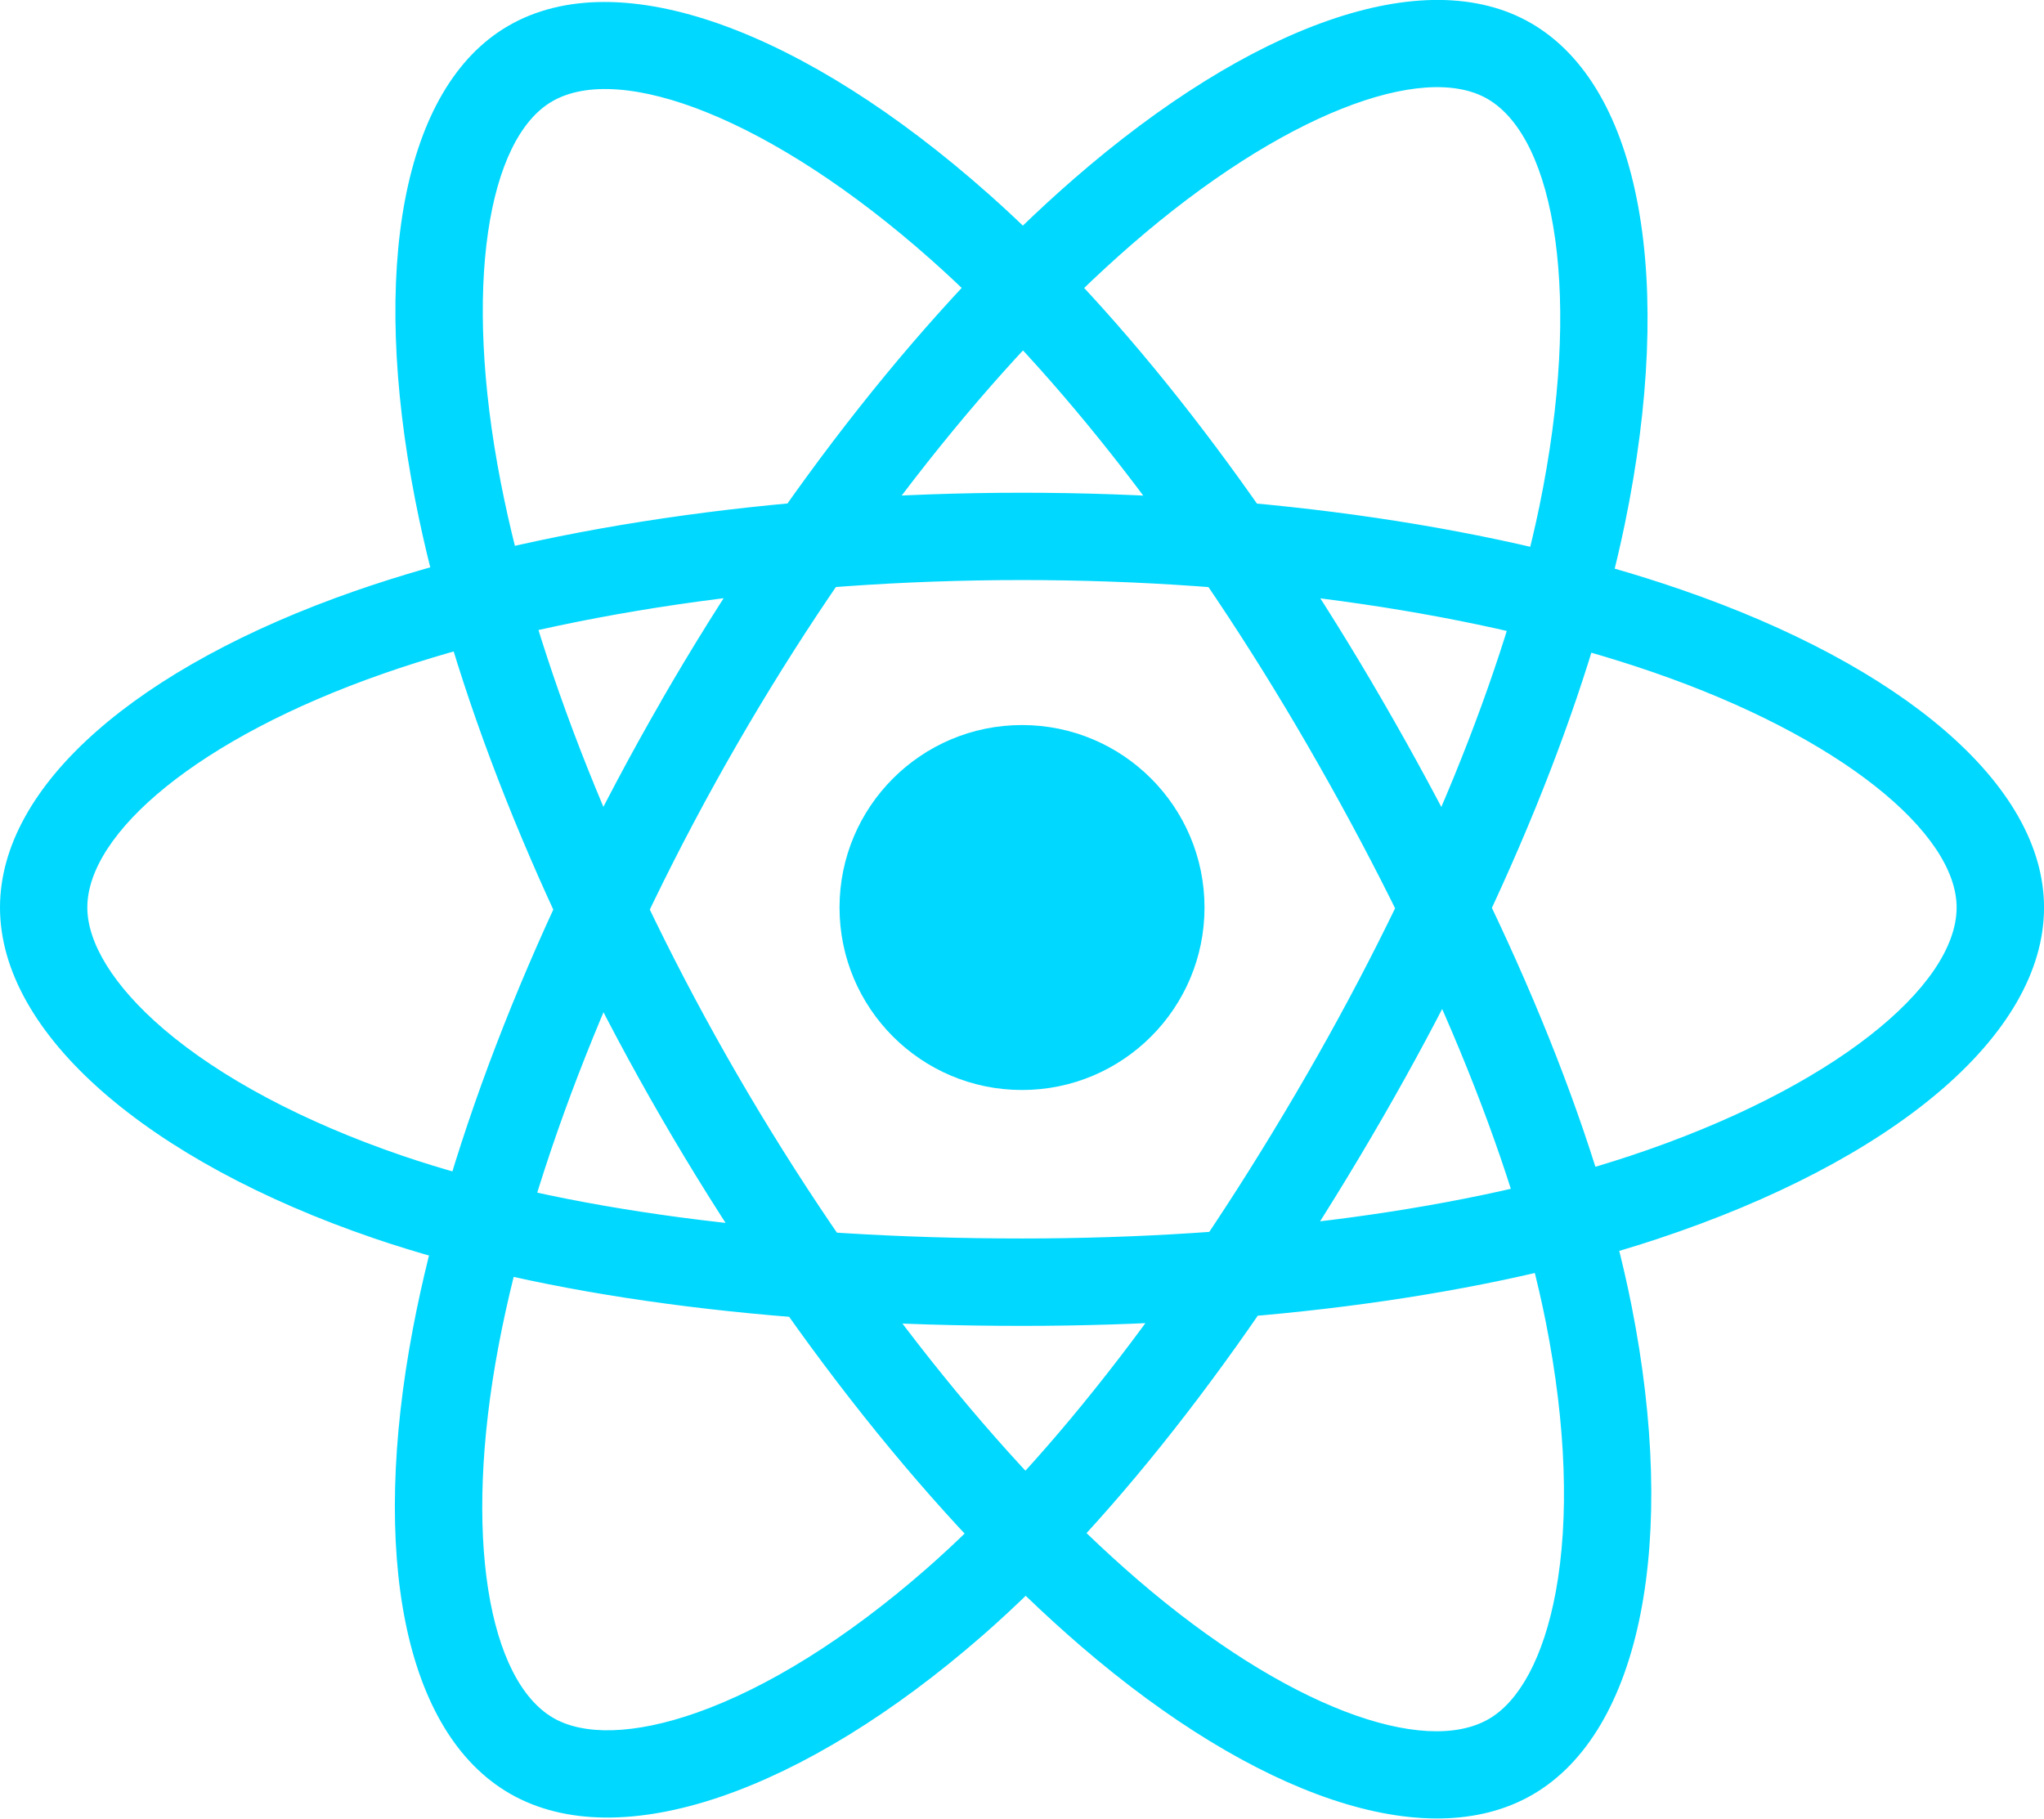
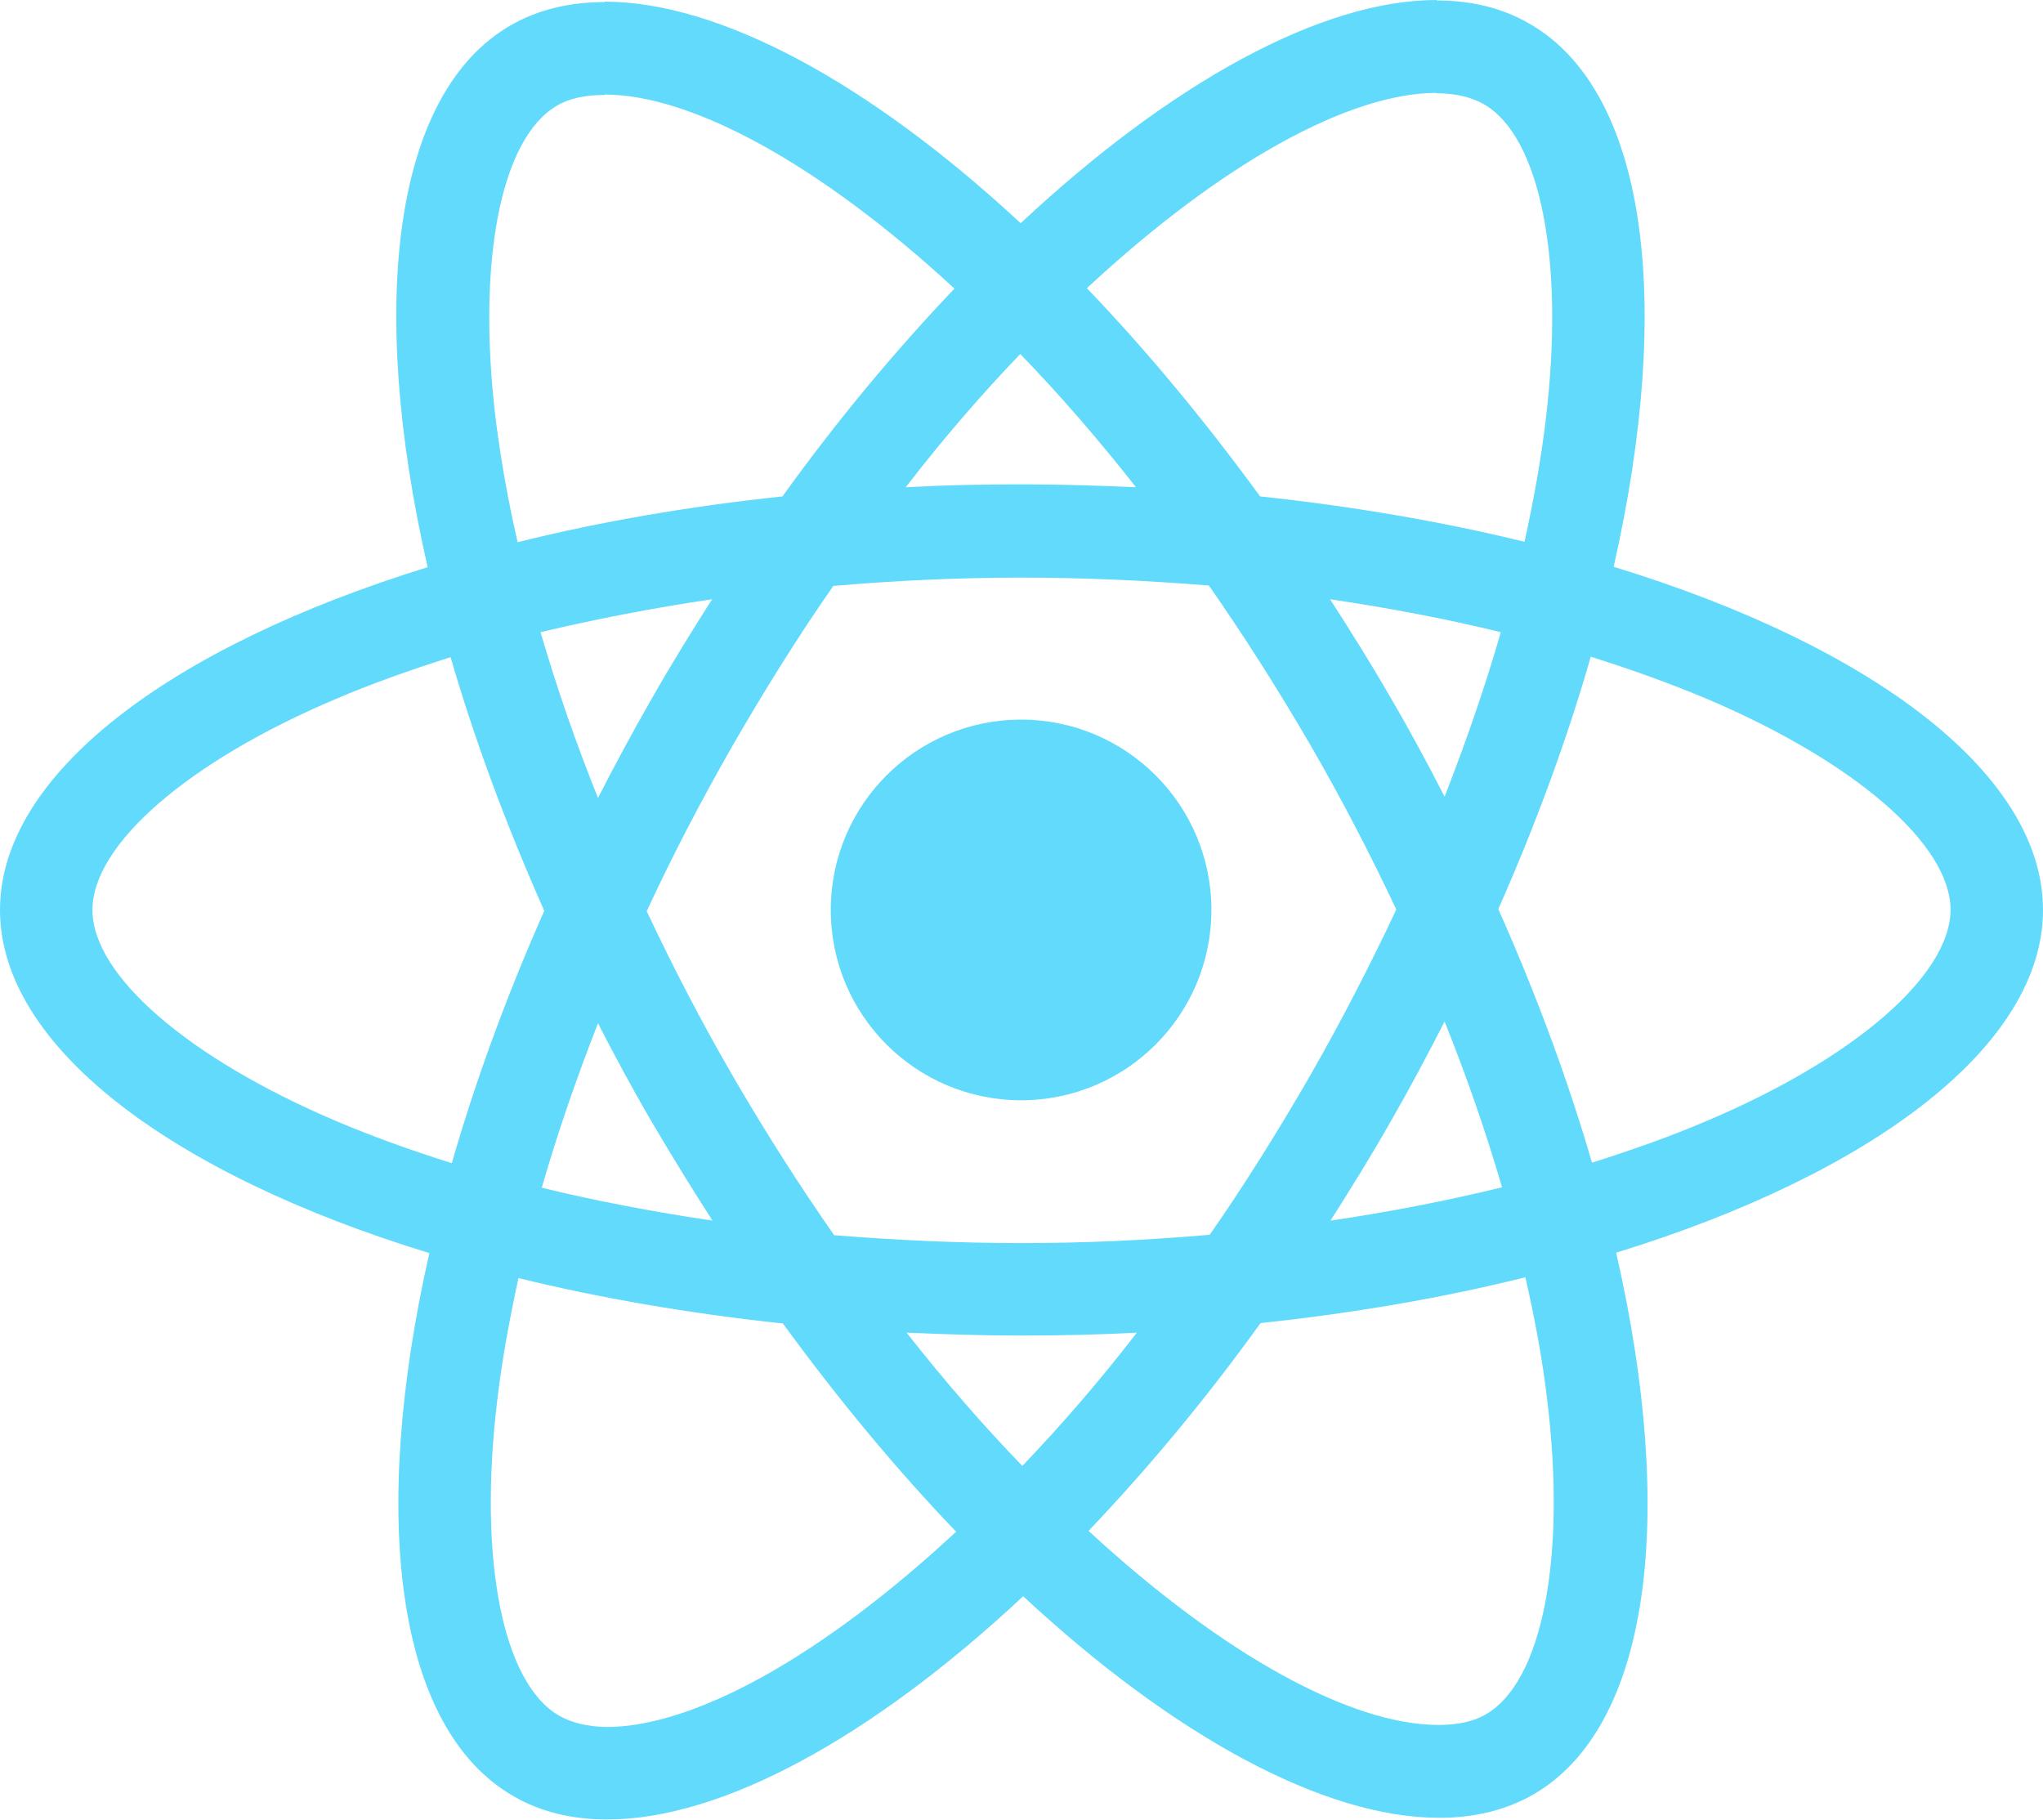
- <svg xmlns="http://www.w3.org/2000/svg" width="100" height="88.971" viewBox="0 0 100 88.971" version="1.1" id="svg21777">
-   <defs id="defs21781" />
-   <g fill="#00d8ff" fill-rule="evenodd" id="g21775" transform="matrix(4.168135,0,0,4.168135,0,-4.168135)">
-     <circle cx="11.996" cy="11.653" r="2.142" id="circle21771" />
-     <path fill-rule="nonzero" d="m 11.996,7.809 c 2.768,0 5.397,0.39 7.396,1.078 2.22,0.764 3.574,1.894 3.574,2.765 0,0.927 -1.463,2.131 -3.837,2.918 -1.891,0.626 -4.42,0.968 -7.134,0.968 -2.851,0 -5.409,-0.335 -7.277,-0.973 C 3.549,14.165 2.583,13.646 1.92,13.079 1.325,12.569 1.025,12.063 1.025,11.653 1.025,10.779 2.327,9.665 4.5,8.907 6.499,8.21 9.193,7.809 11.996,7.809 v 0 0 0 0 m 0,-1.025 c -2.911,0 -5.718,0.418 -7.834,1.155 C 1.622,8.825 0,10.213 0,11.653 c 0,1.487 1.741,2.978 4.387,3.882 1.989,0.68 4.654,1.029 7.609,1.029 2.816,0 5.452,-0.356 7.456,-1.02 2.75,-0.911 4.54,-2.384 4.54,-3.891 0,-1.445 -1.674,-2.842 -4.266,-3.734 C 17.613,7.191 14.872,6.784 11.996,6.784 v 0 0 0 0 M 8.648,9.743 C 10.031,7.345 11.682,5.263 13.277,3.875 c 1.771,-1.541 3.427,-2.15 4.181,-1.715 0.803,0.463 1.116,2.332 0.611,4.782 -0.402,1.951 -1.37,4.312 -2.725,6.663 -1.424,2.469 -2.992,4.518 -4.479,5.818 -0.931,0.814 -1.864,1.391 -2.686,1.681 -0.739,0.261 -1.327,0.268 -1.683,0.063 C 5.74,20.731 5.425,19.046 5.854,16.786 6.249,14.705 7.248,12.171 8.648,9.743 l -9e-7,1.6e-6 v 0 0 0 M 7.76,9.231 C 6.305,11.753 5.265,14.393 4.847,16.594 c -0.502,2.643 -0.11,4.741 1.137,5.46 1.288,0.743 3.45,-0.021 5.555,-1.861 1.582,-1.383 3.216,-3.518 4.692,-6.077 1.407,-2.439 2.415,-4.9 2.841,-6.968 0.585,-2.838 0.202,-5.124 -1.103,-5.877 -1.252,-0.722 -3.298,0.031 -5.366,1.83 -1.686,1.467 -3.408,3.638 -4.844,6.13 l -1e-6,1.7e-6 v 0 0 0 M 8.651,13.61 C 7.264,11.215 6.285,8.744 5.879,6.669 5.428,4.364 5.727,2.626 6.481,2.19 7.283,1.725 9.058,2.388 10.929,4.049 c 1.489,1.322 3.052,3.34 4.412,5.689 1.428,2.467 2.42,4.848 2.804,6.786 0.24,1.213 0.274,2.309 0.115,3.166 -0.143,0.77 -0.43,1.284 -0.786,1.489 -0.756,0.438 -2.373,-0.131 -4.117,-1.632 -1.605,-1.381 -3.302,-3.512 -4.706,-5.937 l 3.3e-6,5e-6 v 0 0 0 m -0.887,0.514 c 1.459,2.52 3.226,4.739 4.925,6.201 2.039,1.755 4.053,2.463 5.299,1.742 1.287,-0.745 1.705,-2.999 1.162,-5.742 C 18.741,14.263 17.708,11.781 16.227,9.224 14.817,6.787 13.188,4.684 11.609,3.282 9.443,1.359 7.271,0.548 5.967,1.303 4.717,2.027 4.347,4.176 4.873,6.866 5.302,9.059 6.323,11.635 7.764,14.124 l 3.3e-6,6e-6 v 0 0 0" id="path21773" />
+ <svg xmlns="http://www.w3.org/2000/svg" version="1.1" id="Layer_2_1_" x="0px" y="0px" viewBox="0 0 112.291 100" enable-background="new 0 0 841.9 595.3" xml:space="preserve" width="112.291" height="100">
+   <defs id="defs15" />
+   <g id="g10" transform="matrix(0.2288853,0,0,0.2288853,-40.21515,-17.85306)">
+     <path fill="#61dafb" d="m 666.3,296.5 c 0,-32.5 -40.7,-63.3 -103.1,-82.4 14.4,-63.6 8,-114.2 -20.2,-130.4 -6.5,-3.8 -14.1,-5.6 -22.4,-5.6 v 22.3 c 4.6,0 8.3,0.9 11.4,2.6 13.6,7.8 19.5,37.5 14.9,75.7 -1.1,9.4 -2.9,19.3 -5.1,29.4 -19.6,-4.8 -41,-8.5 -63.5,-10.9 -13.5,-18.5 -27.5,-35.3 -41.6,-50 32.6,-30.3 63.2,-46.9 84,-46.9 V 78 c 0,0 0,0 0,0 -27.5,0 -63.5,19.6 -99.9,53.6 C 384.4,97.8 348.4,78.4 320.9,78.4 v 22.3 c 20.7,0 51.4,16.5 84,46.6 -14,14.7 -28,31.4 -41.3,49.9 -22.6,2.4 -44,6.1 -63.6,11 -2.3,-10 -4,-19.7 -5.2,-29 -4.7,-38.2 1.1,-67.9 14.6,-75.8 3,-1.8 6.9,-2.6 11.5,-2.6 V 78.5 c 0,0 0,0 0,0 -8.4,0 -16,1.8 -22.6,5.6 -28.1,16.2 -34.4,66.7 -19.9,130.1 -62.2,19.2 -102.7,49.9 -102.7,82.3 0,32.5 40.7,63.3 103.1,82.4 -14.4,63.6 -8,114.2 20.2,130.4 6.5,3.8 14.1,5.6 22.5,5.6 27.5,0 63.5,-19.6 99.9,-53.6 36.4,33.8 72.4,53.2 99.9,53.2 8.4,0 16,-1.8 22.6,-5.6 28.1,-16.2 34.4,-66.7 19.9,-130.1 62,-19.1 102.5,-49.9 102.5,-82.3 z M 536.1,229.8 c -3.7,12.9 -8.3,26.2 -13.5,39.5 -4.1,-8 -8.4,-16 -13.1,-24 -4.6,-8 -9.5,-15.8 -14.4,-23.4 14.2,2.1 27.9,4.7 41,7.9 z m -45.8,106.5 c -7.8,13.5 -15.8,26.3 -24.1,38.2 -14.9,1.3 -30,2 -45.2,2 -15.1,0 -30.2,-0.7 -45,-1.9 -8.3,-11.9 -16.4,-24.6 -24.2,-38 -7.6,-13.1 -14.5,-26.4 -20.8,-39.8 6.2,-13.4 13.2,-26.8 20.7,-39.9 7.8,-13.5 15.8,-26.3 24.1,-38.2 14.9,-1.3 30,-2 45.2,-2 15.1,0 30.2,0.7 45,1.9 8.3,11.9 16.4,24.6 24.2,38 7.6,13.1 14.5,26.4 20.8,39.8 -6.3,13.4 -13.2,26.8 -20.7,39.9 z m 32.3,-13 c 5.4,13.4 10,26.8 13.8,39.8 -13.1,3.2 -26.9,5.9 -41.2,8 4.9,-7.7 9.8,-15.6 14.4,-23.7 4.6,-8 8.9,-16.1 13,-24.1 z M 421.2,430 c -9.3,-9.6 -18.6,-20.3 -27.8,-32 9,0.4 18.2,0.7 27.5,0.7 9.4,0 18.7,-0.2 27.8,-0.7 -9,11.7 -18.3,22.4 -27.5,32 z m -74.4,-58.9 c -14.2,-2.1 -27.9,-4.7 -41,-7.9 3.7,-12.9 8.3,-26.2 13.5,-39.5 4.1,8 8.4,16 13.1,24 4.7,8 9.5,15.8 14.4,23.4 z M 420.7,163 c 9.3,9.6 18.6,20.3 27.8,32 -9,-0.4 -18.2,-0.7 -27.5,-0.7 -9.4,0 -18.7,0.2 -27.8,0.7 9,-11.7 18.3,-22.4 27.5,-32 z m -74,58.9 c -4.9,7.7 -9.8,15.6 -14.4,23.7 -4.6,8 -8.9,16 -13,24 -5.4,-13.4 -10,-26.8 -13.8,-39.8 13.1,-3.1 26.9,-5.8 41.2,-7.9 z m -90.5,125.2 c -35.4,-15.1 -58.3,-34.9 -58.3,-50.6 0,-15.7 22.9,-35.6 58.3,-50.6 8.6,-3.7 18,-7 27.7,-10.1 5.7,19.6 13.2,40 22.5,60.9 -9.2,20.8 -16.6,41.1 -22.2,60.6 -9.9,-3.1 -19.3,-6.5 -28,-10.2 z M 310,490 c -13.6,-7.8 -19.5,-37.5 -14.9,-75.7 1.1,-9.4 2.9,-19.3 5.1,-29.4 19.6,4.8 41,8.5 63.5,10.9 13.5,18.5 27.5,35.3 41.6,50 -32.6,30.3 -63.2,46.9 -84,46.9 -4.5,-0.1 -8.3,-1 -11.3,-2.7 z m 237.2,-76.2 c 4.7,38.2 -1.1,67.9 -14.6,75.8 -3,1.8 -6.9,2.6 -11.5,2.6 -20.7,0 -51.4,-16.5 -84,-46.6 14,-14.7 28,-31.4 41.3,-49.9 22.6,-2.4 44,-6.1 63.6,-11 2.3,10.1 4.1,19.8 5.2,29.1 z m 38.5,-66.7 c -8.6,3.7 -18,7 -27.7,10.1 -5.7,-19.6 -13.2,-40 -22.5,-60.9 9.2,-20.8 16.6,-41.1 22.2,-60.6 9.9,3.1 19.3,6.5 28.1,10.2 35.4,15.1 58.3,34.9 58.3,50.6 -0.1,15.7 -23,35.6 -58.4,50.6 z" id="path2" />
+     <polygon fill="#61dafb" points="" id="polygon4" />
+     <circle fill="#61dafb" cx="420.9" cy="296.5" r="45.7" id="circle6" />
+     <polygon fill="#61dafb" points="" id="polygon8" />
  </g>
</svg>
